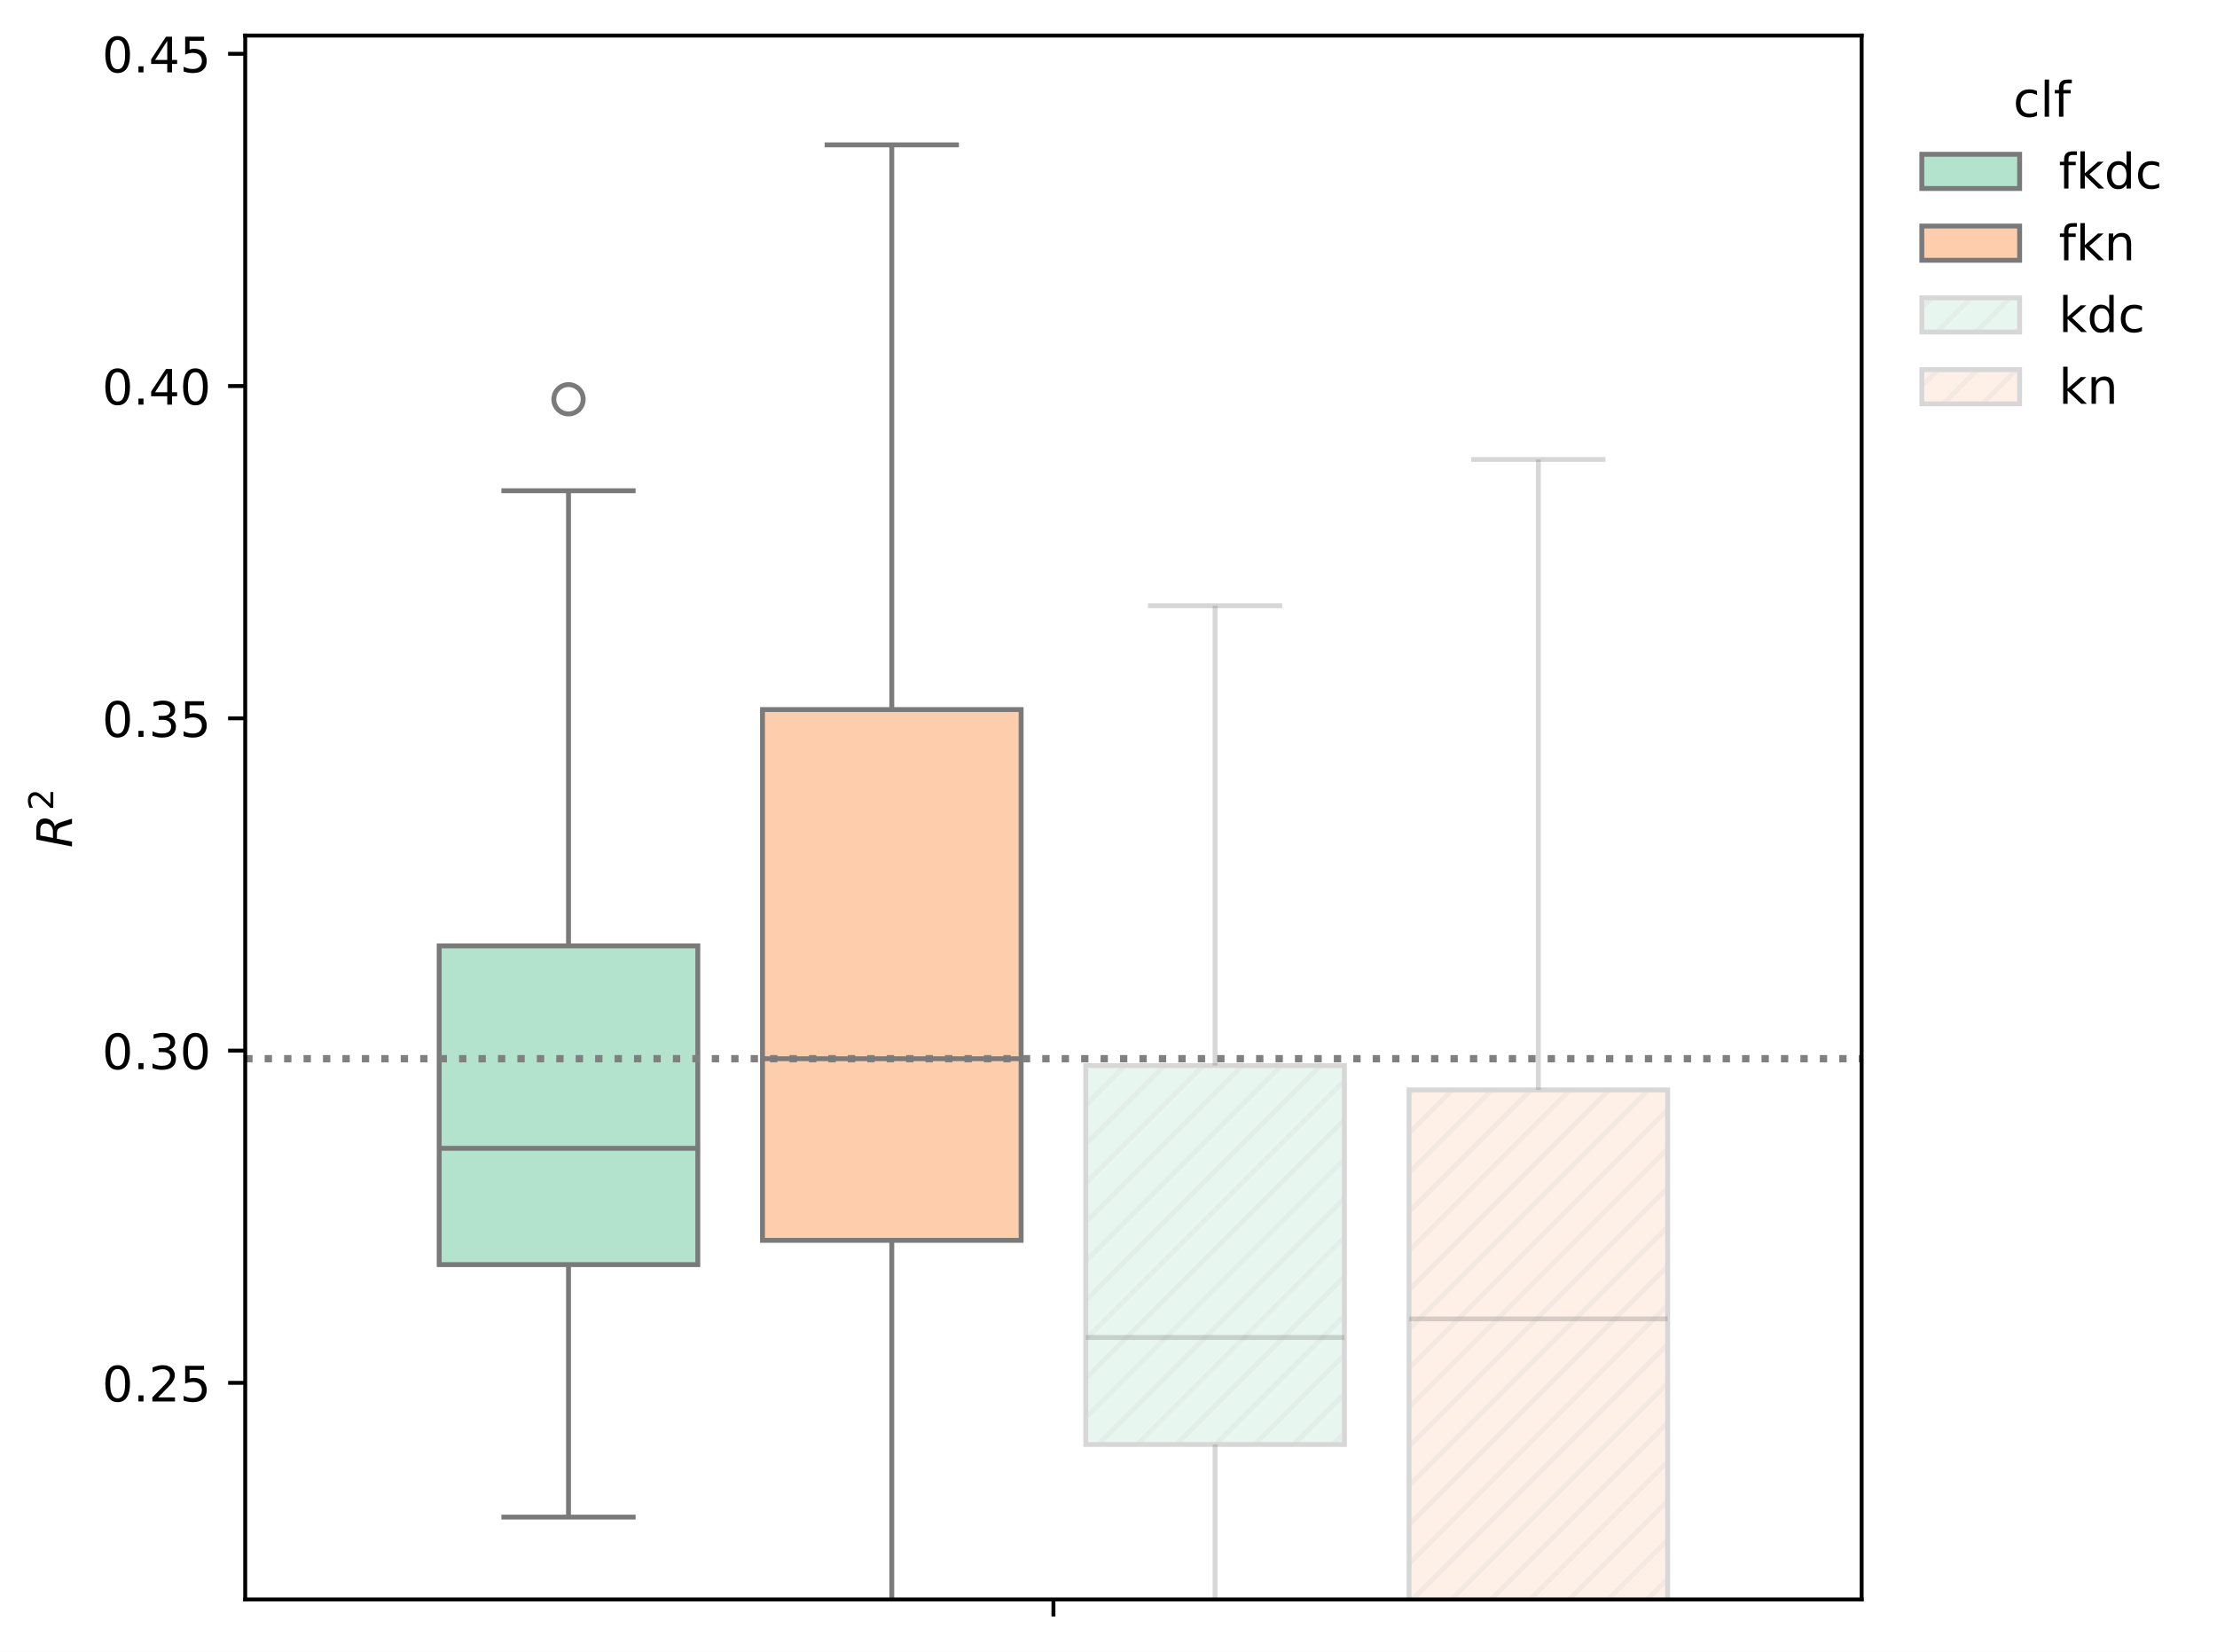
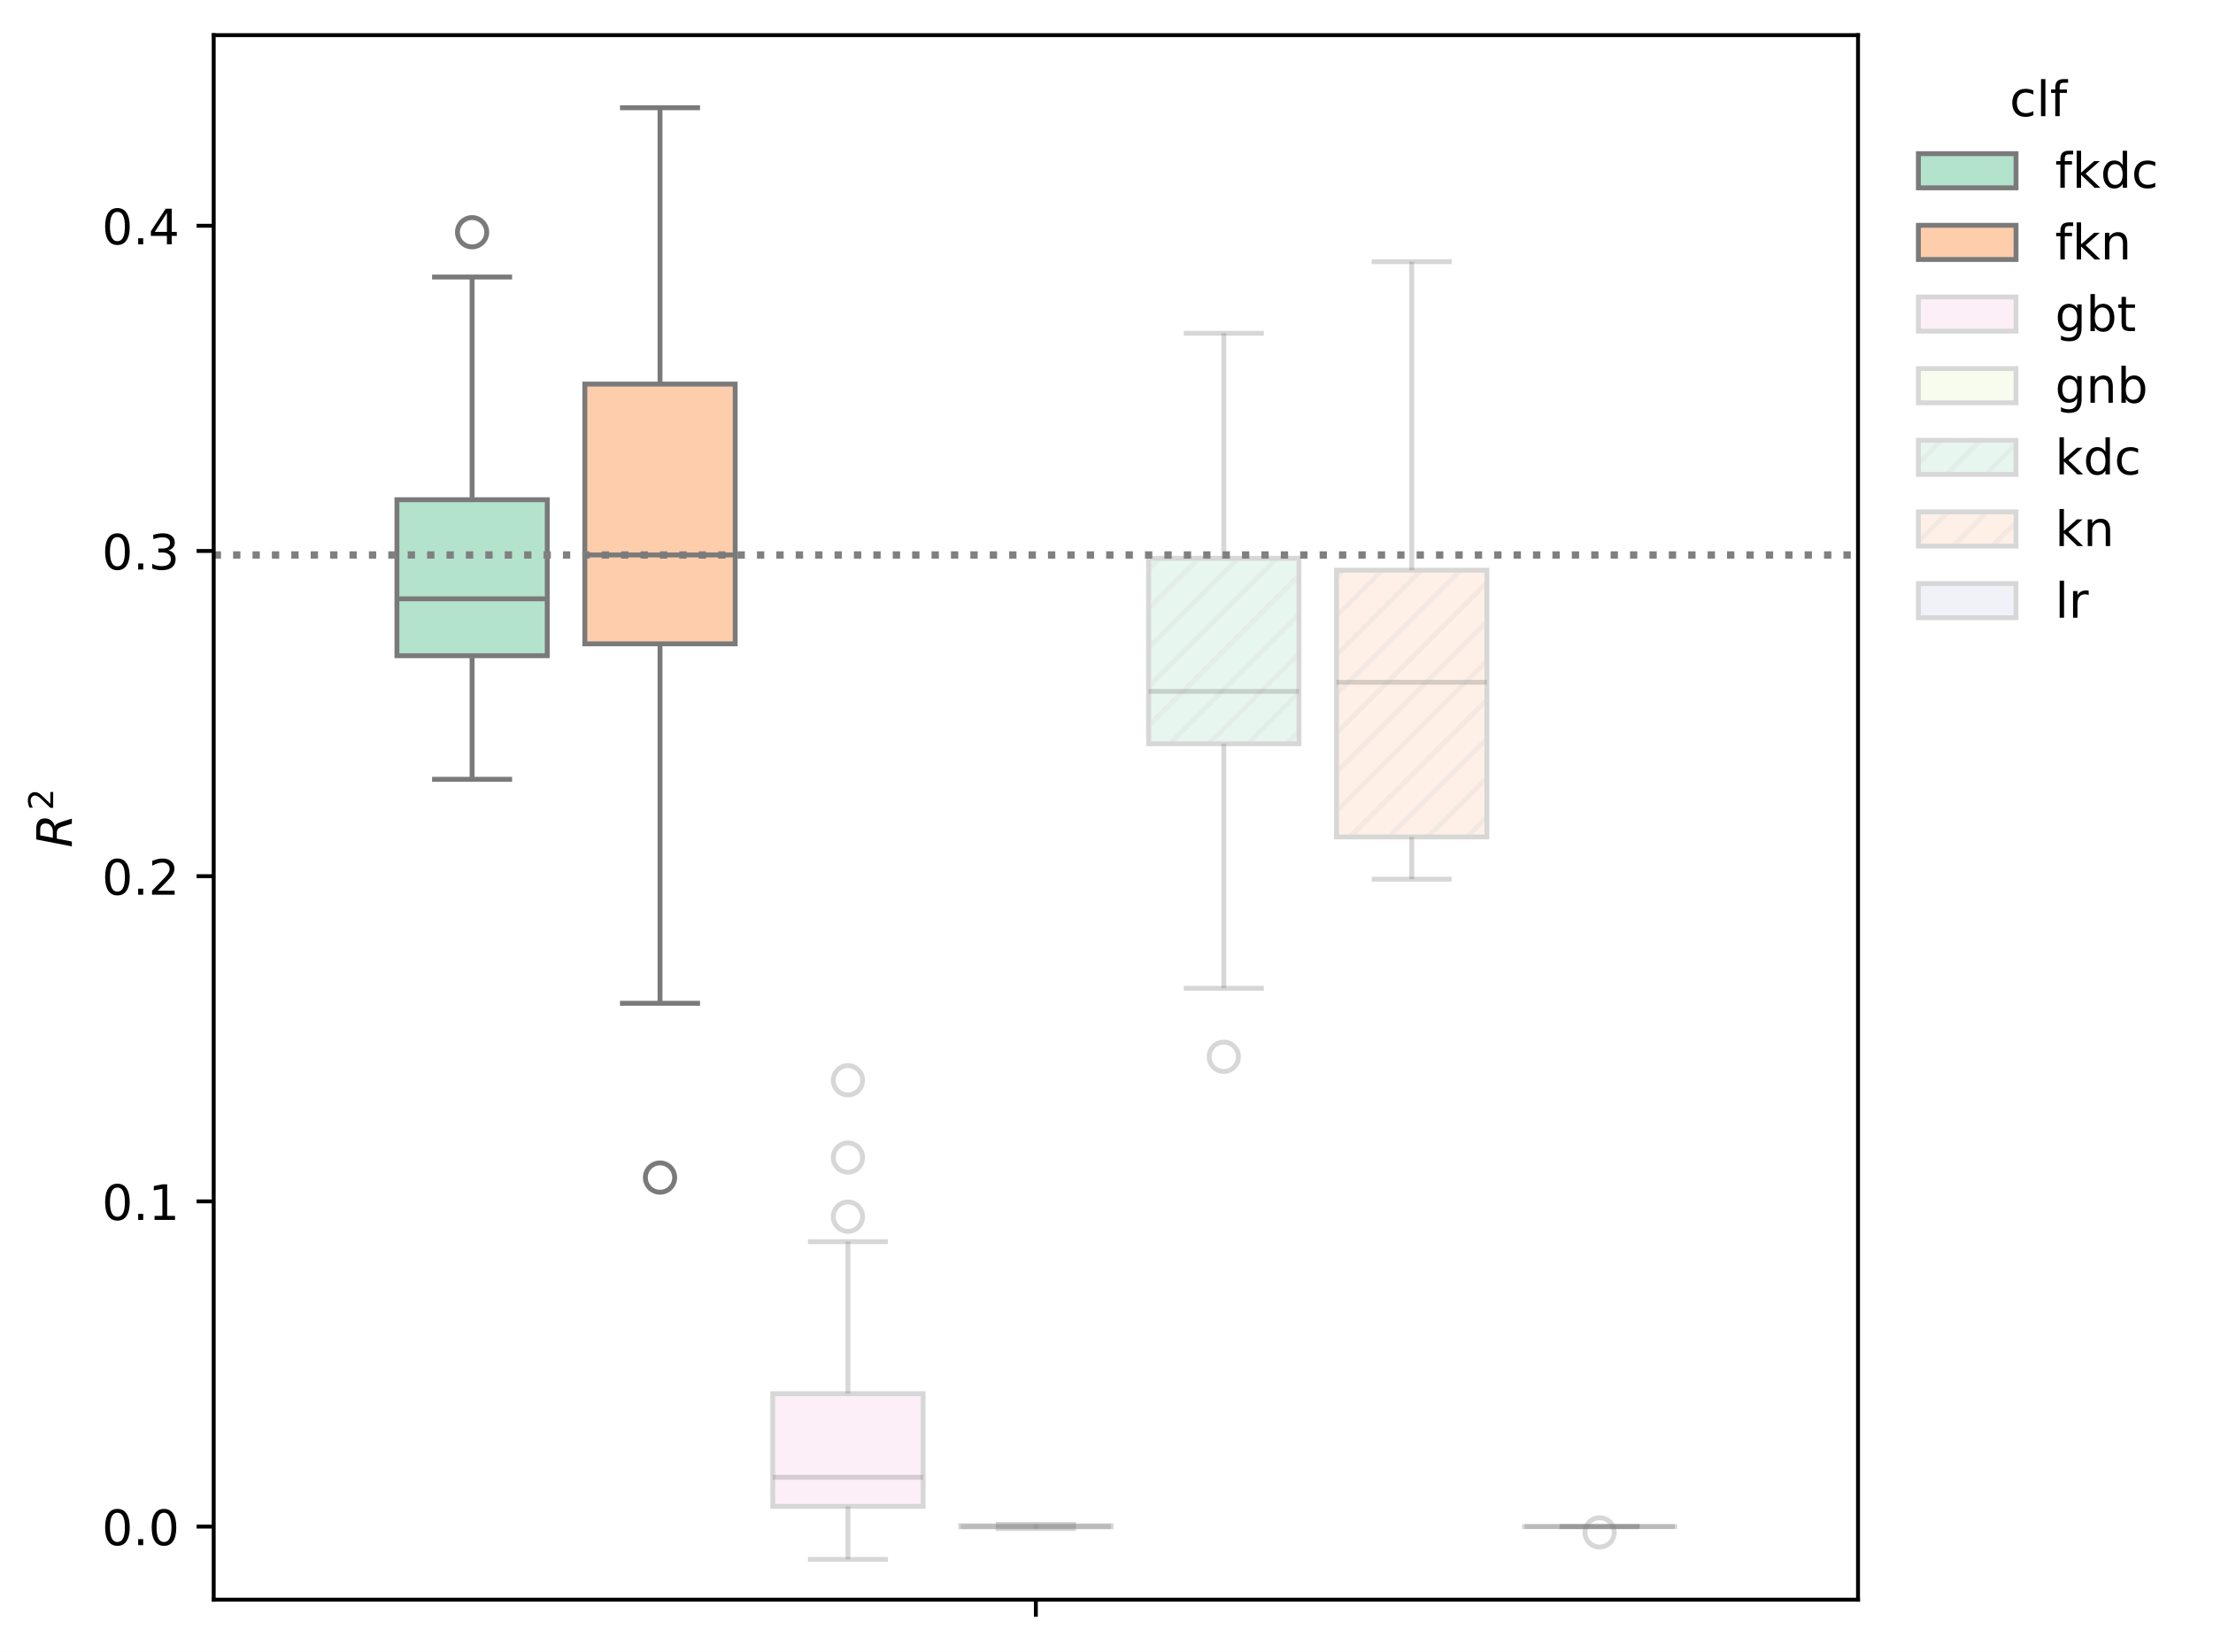
- <svg xmlns="http://www.w3.org/2000/svg" xmlns:xlink="http://www.w3.org/1999/xlink" width="453.334pt" height="337.774pt" viewBox="0 0 453.334 337.774" version="1.1">
+ <svg xmlns="http://www.w3.org/2000/svg" xmlns:xlink="http://www.w3.org/1999/xlink" width="453.398pt" height="338.4pt" viewBox="0 0 453.398 338.4" version="1.1">
  <defs>
    <style type="text/css">*{stroke-linejoin: round; stroke-linecap: butt}</style>
  </defs>
  <g id="figure_1">
    <g id="patch_1">
-       <path d="M 0 337.774  L 453.334 337.774  L 453.334 0  L 0 0  z " style="fill: #ffffff" />
+       <path d="M 0 338.4  L 453.398 338.4  L 453.398 0  L 0 0  z " style="fill: #ffffff" />
    </g>
    <g id="axes_1">
      <g id="patch_2">
-         <path d="M 50.144 327.074  L 380.671 327.074  L 380.671 7.271  L 50.144 7.271  z " style="fill: #ffffff" />
+         <path d="M 43.781 327.7  L 380.671 327.7  L 380.671 7.2  L 43.781 7.2  z " style="fill: #ffffff" />
      </g>
      <g id="patch_3">
-         <path d="M 215.407 622.522  L 215.407 622.522  L 215.407 622.522  L 215.407 622.522  z " clip-path="url(#pa6cc89fe44)" style="fill: #b3e2cd; stroke: #7a7a7a; stroke-linejoin: miter" />
+         <path d="M 212.226 312.727  L 212.226 312.727  L 212.226 312.727  L 212.226 312.727  z " clip-path="url(#pb12004e272)" style="fill: #b3e2cd; stroke: #7a7a7a; stroke-linejoin: miter" />
      </g>
      <g id="patch_4">
-         <path d="M 215.407 622.522  L 215.407 622.522  L 215.407 622.522  L 215.407 622.522  z " clip-path="url(#pa6cc89fe44)" style="fill: #fdcdac; stroke: #7a7a7a; stroke-linejoin: miter" />
+         <path d="M 212.226 312.727  L 212.226 312.727  L 212.226 312.727  L 212.226 312.727  z " clip-path="url(#pb12004e272)" style="fill: #fdcdac; stroke: #7a7a7a; stroke-linejoin: miter" />
      </g>
      <g id="patch_5">
-         <path d="M 215.407 622.522  L 215.407 622.522  L 215.407 622.522  L 215.407 622.522  z " clip-path="url(#pa6cc89fe44)" style="fill: #b3e2cd; stroke: #7a7a7a; stroke-linejoin: miter" />
+         <path d="M 212.226 312.727  L 212.226 312.727  L 212.226 312.727  L 212.226 312.727  z " clip-path="url(#pb12004e272)" style="fill: #f4cae4; stroke: #7a7a7a; stroke-linejoin: miter" />
      </g>
      <g id="patch_6">
-         <path d="M 215.407 622.522  L 215.407 622.522  L 215.407 622.522  L 215.407 622.522  z " clip-path="url(#pa6cc89fe44)" style="fill: #fdcdac; stroke: #7a7a7a; stroke-linejoin: miter" />
+         <path d="M 212.226 312.727  L 212.226 312.727  L 212.226 312.727  L 212.226 312.727  z " clip-path="url(#pb12004e272)" style="fill: #e6f5c9; stroke: #7a7a7a; stroke-linejoin: miter" />
+       </g>
+       <g id="patch_7">
+         <path d="M 212.226 312.727  L 212.226 312.727  L 212.226 312.727  L 212.226 312.727  z " clip-path="url(#pb12004e272)" style="fill: #b3e2cd; stroke: #7a7a7a; stroke-linejoin: miter" />
+       </g>
+       <g id="patch_8">
+         <path d="M 212.226 312.727  L 212.226 312.727  L 212.226 312.727  L 212.226 312.727  z " clip-path="url(#pb12004e272)" style="fill: #fdcdac; stroke: #7a7a7a; stroke-linejoin: miter" />
+       </g>
+       <g id="patch_9">
+         <path d="M 212.226 312.727  L 212.226 312.727  L 212.226 312.727  L 212.226 312.727  z " clip-path="url(#pb12004e272)" style="fill: #cbd5e8; stroke: #7a7a7a; stroke-linejoin: miter" />
      </g>
      <g id="matplotlib.axis_1">
        <g id="xtick_1">
          <g id="line2d_1">
            <defs>
              <path id="m38f3b05bbe" d="M 0 0  L 0 3.5  " style="stroke: #000000; stroke-width: 0.8" />
            </defs>
            <g>
-               <use xlink:href="#m38f3b05bbe" x="215.407" y="327.074" style="stroke: #000000; stroke-width: 0.8" />
+               <use xlink:href="#m38f3b05bbe" x="212.226" y="327.7" style="stroke: #000000; stroke-width: 0.8" />
            </g>
          </g>
        </g>
      </g>
      <g id="matplotlib.axis_2">
        <g id="ytick_1">
          <g id="line2d_2">
            <defs>
              <path id="mbd2f377c6c" d="M 0 0  L -3.5 0  " style="stroke: #000000; stroke-width: 0.8" />
            </defs>
            <g>
-               <use xlink:href="#mbd2f377c6c" x="50.144" y="282.787" style="stroke: #000000; stroke-width: 0.8" />
+               <use xlink:href="#mbd2f377c6c" x="43.781" y="312.727" style="stroke: #000000; stroke-width: 0.8" />
            </g>
          </g>
          <g id="text_1">
-             <g transform="translate(20.87813 286.5866) scale(0.1 -0.1)">
+             <g transform="translate(20.87813 316.5265) scale(0.1 -0.1)">
              <defs>
                <path id="DejaVuSans-30" d="M 2034 4250  Q 1547 4250 1301 3770  Q 1056 3291 1056 2328  Q 1056 1369 1301 889  Q 1547 409 2034 409  Q 2525 409 2770 889  Q 3016 1369 3016 2328  Q 3016 3291 2770 3770  Q 2525 4250 2034 4250  z M 2034 4750  Q 2819 4750 3233 4129  Q 3647 3509 3647 2328  Q 3647 1150 3233 529  Q 2819 -91 2034 -91  Q 1250 -91 836 529  Q 422 1150 422 2328  Q 422 3509 836 4129  Q 1250 4750 2034 4750  z " transform="scale(0.015625)" />
                <path id="DejaVuSans-2e" d="M 684 794  L 1344 794  L 1344 0  L 684 0  L 684 794  z " transform="scale(0.015625)" />
+               </defs>
+               <use xlink:href="#DejaVuSans-30" />
+               <use xlink:href="#DejaVuSans-2e" transform="translate(63.62305 0)" />
+               <use xlink:href="#DejaVuSans-30" transform="translate(95.41016 0)" />
+             </g>
+           </g>
+         </g>
+         <g id="ytick_2">
+           <g id="line2d_3">
+             <g>
+               <use xlink:href="#mbd2f377c6c" x="43.781" y="246.108" style="stroke: #000000; stroke-width: 0.8" />
+             </g>
+           </g>
+           <g id="text_2">
+             <g transform="translate(20.87813 249.9068) scale(0.1 -0.1)">
+               <defs>
+                 <path id="DejaVuSans-31" d="M 794 531  L 1825 531  L 1825 4091  L 703 3866  L 703 4441  L 1819 4666  L 2450 4666  L 2450 531  L 3481 531  L 3481 0  L 794 0  L 794 531  z " transform="scale(0.015625)" />
+               </defs>
+               <use xlink:href="#DejaVuSans-30" />
+               <use xlink:href="#DejaVuSans-2e" transform="translate(63.62305 0)" />
+               <use xlink:href="#DejaVuSans-31" transform="translate(95.41016 0)" />
+             </g>
+           </g>
+         </g>
+         <g id="ytick_3">
+           <g id="line2d_4">
+             <g>
+               <use xlink:href="#mbd2f377c6c" x="43.781" y="179.488" style="stroke: #000000; stroke-width: 0.8" />
+             </g>
+           </g>
+           <g id="text_3">
+             <g transform="translate(20.87813 183.2872) scale(0.1 -0.1)">
+               <defs>
                <path id="DejaVuSans-32" d="M 1228 531  L 3431 531  L 3431 0  L 469 0  L 469 531  Q 828 903 1448 1529  Q 2069 2156 2228 2338  Q 2531 2678 2651 2914  Q 2772 3150 2772 3378  Q 2772 3750 2511 3984  Q 2250 4219 1831 4219  Q 1534 4219 1204 4116  Q 875 4013 500 3803  L 500 4441  Q 881 4594 1212 4672  Q 1544 4750 1819 4750  Q 2544 4750 2975 4387  Q 3406 4025 3406 3419  Q 3406 3131 3298 2873  Q 3191 2616 2906 2266  Q 2828 2175 2409 1742  Q 1991 1309 1228 531  z " transform="scale(0.015625)" />
-                 <path id="DejaVuSans-35" d="M 691 4666  L 3169 4666  L 3169 4134  L 1269 4134  L 1269 2991  Q 1406 3038 1543 3061  Q 1681 3084 1819 3084  Q 2600 3084 3056 2656  Q 3513 2228 3513 1497  Q 3513 744 3044 326  Q 2575 -91 1722 -91  Q 1428 -91 1123 -41  Q 819 9 494 109  L 494 744  Q 775 591 1075 516  Q 1375 441 1709 441  Q 2250 441 2565 725  Q 2881 1009 2881 1497  Q 2881 1984 2565 2268  Q 2250 2553 1709 2553  Q 1456 2553 1204 2497  Q 953 2441 691 2322  L 691 4666  z " transform="scale(0.015625)" />
              </defs>
              <use xlink:href="#DejaVuSans-30" />
              <use xlink:href="#DejaVuSans-2e" transform="translate(63.62305 0)" />
              <use xlink:href="#DejaVuSans-32" transform="translate(95.41016 0)" />
-               <use xlink:href="#DejaVuSans-35" transform="translate(159.0332 0)" />
-             </g>
-           </g>
-         </g>
-         <g id="ytick_2">
-           <g id="line2d_3">
-             <g>
-               <use xlink:href="#mbd2f377c6c" x="50.144" y="214.84" style="stroke: #000000; stroke-width: 0.8" />
-             </g>
-           </g>
-           <g id="text_2">
-             <g transform="translate(20.87813 218.6395) scale(0.1 -0.1)">
+             </g>
+           </g>
+         </g>
+         <g id="ytick_4">
+           <g id="line2d_5">
+             <g>
+               <use xlink:href="#mbd2f377c6c" x="43.781" y="112.868" style="stroke: #000000; stroke-width: 0.8" />
+             </g>
+           </g>
+           <g id="text_4">
+             <g transform="translate(20.87813 116.6675) scale(0.1 -0.1)">
              <defs>
                <path id="DejaVuSans-33" d="M 2597 2516  Q 3050 2419 3304 2112  Q 3559 1806 3559 1356  Q 3559 666 3084 287  Q 2609 -91 1734 -91  Q 1441 -91 1130 -33  Q 819 25 488 141  L 488 750  Q 750 597 1062 519  Q 1375 441 1716 441  Q 2309 441 2620 675  Q 2931 909 2931 1356  Q 2931 1769 2642 2001  Q 2353 2234 1838 2234  L 1294 2234  L 1294 2753  L 1863 2753  Q 2328 2753 2575 2939  Q 2822 3125 2822 3475  Q 2822 3834 2567 4026  Q 2313 4219 1838 4219  Q 1578 4219 1281 4162  Q 984 4106 628 3988  L 628 4550  Q 988 4650 1302 4700  Q 1616 4750 1894 4750  Q 2613 4750 3031 4423  Q 3450 4097 3450 3541  Q 3450 3153 3228 2886  Q 3006 2619 2597 2516  z " transform="scale(0.015625)" />
              </defs>
              <use xlink:href="#DejaVuSans-30" />
              <use xlink:href="#DejaVuSans-2e" transform="translate(63.62305 0)" />
              <use xlink:href="#DejaVuSans-33" transform="translate(95.41016 0)" />
-               <use xlink:href="#DejaVuSans-30" transform="translate(159.0332 0)" />
-             </g>
-           </g>
-         </g>
-         <g id="ytick_3">
-           <g id="line2d_4">
-             <g>
-               <use xlink:href="#mbd2f377c6c" x="50.144" y="146.893" style="stroke: #000000; stroke-width: 0.8" />
-             </g>
-           </g>
-           <g id="text_3">
-             <g transform="translate(20.87813 150.6925) scale(0.1 -0.1)">
-               <use xlink:href="#DejaVuSans-30" />
-               <use xlink:href="#DejaVuSans-2e" transform="translate(63.62305 0)" />
-               <use xlink:href="#DejaVuSans-33" transform="translate(95.41016 0)" />
-               <use xlink:href="#DejaVuSans-35" transform="translate(159.0332 0)" />
-             </g>
-           </g>
-         </g>
-         <g id="ytick_4">
-           <g id="line2d_5">
-             <g>
-               <use xlink:href="#mbd2f377c6c" x="50.144" y="78.946" style="stroke: #000000; stroke-width: 0.8" />
-             </g>
-           </g>
-           <g id="text_4">
-             <g transform="translate(20.87813 82.74547) scale(0.1 -0.1)">
+             </g>
+           </g>
+         </g>
+         <g id="ytick_5">
+           <g id="line2d_6">
+             <g>
+               <use xlink:href="#mbd2f377c6c" x="43.781" y="46.249" style="stroke: #000000; stroke-width: 0.8" />
+             </g>
+           </g>
+           <g id="text_5">
+             <g transform="translate(20.87813 50.04785) scale(0.1 -0.1)">
              <defs>
                <path id="DejaVuSans-34" d="M 2419 4116  L 825 1625  L 2419 1625  L 2419 4116  z M 2253 4666  L 3047 4666  L 3047 1625  L 3713 1625  L 3713 1100  L 3047 1100  L 3047 0  L 2419 0  L 2419 1100  L 313 1100  L 313 1709  L 2253 4666  z " transform="scale(0.015625)" />
              </defs>
              <use xlink:href="#DejaVuSans-30" />
              <use xlink:href="#DejaVuSans-2e" transform="translate(63.62305 0)" />
              <use xlink:href="#DejaVuSans-34" transform="translate(95.41016 0)" />
-               <use xlink:href="#DejaVuSans-30" transform="translate(159.0332 0)" />
-             </g>
-           </g>
-         </g>
-         <g id="ytick_5">
-           <g id="line2d_6">
-             <g>
-               <use xlink:href="#mbd2f377c6c" x="50.144" y="10.999" style="stroke: #000000; stroke-width: 0.8" />
-             </g>
-           </g>
-           <g id="text_5">
-             <g transform="translate(20.87813 14.79844) scale(0.1 -0.1)">
-               <use xlink:href="#DejaVuSans-30" />
-               <use xlink:href="#DejaVuSans-2e" transform="translate(63.62305 0)" />
-               <use xlink:href="#DejaVuSans-34" transform="translate(95.41016 0)" />
-               <use xlink:href="#DejaVuSans-35" transform="translate(159.0332 0)" />
            </g>
          </g>
        </g>
        <g id="text_6">
-           <g transform="translate(14.79844 173.3723) rotate(-90) scale(0.1 -0.1)">
+           <g transform="translate(14.79844 173.65) rotate(-90) scale(0.1 -0.1)">
            <defs>
              <path id="DejaVuSans-Oblique-52" d="M 1613 4147  L 1294 2491  L 2106 2491  Q 2584 2491 2879 2755  Q 3175 3019 3175 3444  Q 3175 3784 2976 3965  Q 2778 4147 2406 4147  L 1613 4147  z M 2772 2241  Q 2972 2194 3105 2009  Q 3238 1825 3413 1275  L 3809 0  L 3144 0  L 2778 1197  Q 2638 1659 2453 1815  Q 2269 1972 1888 1972  L 1191 1972  L 806 0  L 172 0  L 1081 4666  L 2503 4666  Q 3150 4666 3495 4373  Q 3841 4081 3841 3531  Q 3841 3044 3547 2687  Q 3253 2331 2772 2241  z " transform="scale(0.015625)" />
            </defs>
            <use xlink:href="#DejaVuSans-Oblique-52" transform="translate(0 0.765625)" />
            <use xlink:href="#DejaVuSans-32" transform="translate(76.49919 39.04688) scale(0.7)" />
          </g>
        </g>
      </g>
-       <g id="patch_7">
-         <path d="M 89.807 258.606  L 142.691 258.606  L 142.691 193.426  L 89.807 193.426  L 89.807 258.606  z " clip-path="url(#pa6cc89fe44)" style="fill: #b3e2cd; stroke: #7a7a7a; stroke-linejoin: miter" />
+       <g id="patch_10">
+         <path d="M 81.32 134.324  L 112.122 134.324  L 112.122 102.37  L 81.32 102.37  L 81.32 134.324  z " clip-path="url(#pb12004e272)" style="fill: #b3e2cd; stroke: #7a7a7a; stroke-linejoin: miter" />
      </g>
      <g id="line2d_7">
-         <path d="M 116.249 258.606  L 116.249 310.237  " clip-path="url(#pa6cc89fe44)" style="fill: none; stroke: #7a7a7a" />
+         <path d="M 96.721 134.324  L 96.721 159.635  " clip-path="url(#pb12004e272)" style="fill: none; stroke: #7a7a7a" />
      </g>
      <g id="line2d_8">
-         <path d="M 116.249 193.426  L 116.249 100.36  " clip-path="url(#pa6cc89fe44)" style="fill: none; stroke: #7a7a7a" />
+         <path d="M 96.721 102.37  L 96.721 56.746  " clip-path="url(#pb12004e272)" style="fill: none; stroke: #7a7a7a" />
      </g>
      <g id="line2d_9">
-         <path d="M 103.028 310.237  L 129.47 310.237  " clip-path="url(#pa6cc89fe44)" style="fill: none; stroke: #7a7a7a; stroke-linecap: square" />
+         <path d="M 89.021 159.635  L 104.421 159.635  " clip-path="url(#pb12004e272)" style="fill: none; stroke: #7a7a7a; stroke-linecap: square" />
      </g>
      <g id="line2d_10">
-         <path d="M 103.028 100.36  L 129.47 100.36  " clip-path="url(#pa6cc89fe44)" style="fill: none; stroke: #7a7a7a; stroke-linecap: square" />
+         <path d="M 89.021 56.746  L 104.421 56.746  " clip-path="url(#pb12004e272)" style="fill: none; stroke: #7a7a7a; stroke-linecap: square" />
      </g>
      <g id="line2d_11">
        <defs>
          <path id="mf2d42e0765" d="M 0 3  C 0.796 3 1.559 2.684 2.121 2.121  C 2.684 1.559 3 0.796 3 0  C 3 -0.796 2.684 -1.559 2.121 -2.121  C 1.559 -2.684 0.796 -3 0 -3  C -0.796 -3 -1.559 -2.684 -2.121 -2.121  C -2.684 -1.559 -3 -0.796 -3 0  C -3 0.796 -2.684 1.559 -2.121 2.121  C -1.559 2.684 -0.796 3 0 3  z " style="stroke: #7a7a7a" />
        </defs>
-         <g clip-path="url(#pa6cc89fe44)">
-           <use xlink:href="#mf2d42e0765" x="116.249" y="81.648" style="fill-opacity: 0; stroke: #7a7a7a" />
-         </g>
-       </g>
-       <g id="patch_8">
-         <path d="M 155.912 253.644  L 208.797 253.644  L 208.797 145.103  L 155.912 145.103  L 155.912 253.644  z " clip-path="url(#pa6cc89fe44)" style="fill: #fdcdac; stroke: #7a7a7a; stroke-linejoin: miter" />
+         <g clip-path="url(#pb12004e272)">
+           <use xlink:href="#mf2d42e0765" x="96.721" y="47.573" style="fill-opacity: 0; stroke: #7a7a7a" />
+         </g>
+       </g>
+       <g id="patch_11">
+         <path d="M 119.822 131.891  L 150.623 131.891  L 150.623 78.681  L 119.822 78.681  L 119.822 131.891  z " clip-path="url(#pb12004e272)" style="fill: #fdcdac; stroke: #7a7a7a; stroke-linejoin: miter" />
      </g>
      <g id="line2d_12">
-         <path d="M 182.355 253.644  L 182.355 338.774  " clip-path="url(#pa6cc89fe44)" style="fill: none; stroke: #7a7a7a" />
+         <path d="M 135.223 131.891  L 135.223 205.524  " clip-path="url(#pb12004e272)" style="fill: none; stroke: #7a7a7a" />
      </g>
      <g id="line2d_13">
-         <path d="M 182.355 145.103  L 182.355 29.623  " clip-path="url(#pa6cc89fe44)" style="fill: none; stroke: #7a7a7a" />
+         <path d="M 135.223 78.681  L 135.223 22.069  " clip-path="url(#pb12004e272)" style="fill: none; stroke: #7a7a7a" />
      </g>
      <g id="line2d_14">
-         <path clip-path="url(#pa6cc89fe44)" style="fill: none; stroke: #7a7a7a; stroke-linecap: square" />
+         <path d="M 127.522 205.524  L 142.923 205.524  " clip-path="url(#pb12004e272)" style="fill: none; stroke: #7a7a7a; stroke-linecap: square" />
      </g>
      <g id="line2d_15">
-         <path d="M 169.134 29.623  L 195.576 29.623  " clip-path="url(#pa6cc89fe44)" style="fill: none; stroke: #7a7a7a; stroke-linecap: square" />
+         <path d="M 127.522 22.069  L 142.923 22.069  " clip-path="url(#pb12004e272)" style="fill: none; stroke: #7a7a7a; stroke-linecap: square" />
      </g>
      <g id="line2d_16">
-         <g clip-path="url(#pa6cc89fe44)">
-           <use xlink:href="#mf2d42e0765" x="182.355" y="476.676" style="fill-opacity: 0; stroke: #7a7a7a" />
-         </g>
-       </g>
-       <g id="patch_9">
-         <path d="M 222.018 295.387  L 274.902 295.387  L 274.902 217.906  L 222.018 217.906  L 222.018 295.387  z " clip-path="url(#pa6cc89fe44)" style="fill: url(#hb7a899ab91); opacity: 0.3; stroke: #7a7a7a; stroke-linejoin: miter" />
+         <g clip-path="url(#pb12004e272)">
+           <use xlink:href="#mf2d42e0765" x="135.223" y="241.228" style="fill-opacity: 0; stroke: #7a7a7a" />
+         </g>
+       </g>
+       <g id="patch_12">
+         <path d="M 158.324 308.58  L 189.125 308.58  L 189.125 285.498  L 158.324 285.498  L 158.324 308.58  z " clip-path="url(#pb12004e272)" style="fill: #f4cae4; opacity: 0.3; stroke: #7a7a7a; stroke-linejoin: miter" />
      </g>
      <g id="line2d_17">
-         <path d="M 248.46 295.387  L 248.46 338.774  " clip-path="url(#pa6cc89fe44)" style="fill: none; stroke: #7a7a7a; stroke-opacity: 0.3" />
+         <path d="M 173.724 308.58  L 173.724 319.446  " clip-path="url(#pb12004e272)" style="fill: none; stroke: #7a7a7a; stroke-opacity: 0.3" />
      </g>
      <g id="line2d_18">
-         <path d="M 248.46 217.906  L 248.46 123.865  " clip-path="url(#pa6cc89fe44)" style="fill: none; stroke: #7a7a7a; stroke-opacity: 0.3" />
+         <path d="M 173.724 285.498  L 173.724 254.36  " clip-path="url(#pb12004e272)" style="fill: none; stroke: #7a7a7a; stroke-opacity: 0.3" />
      </g>
      <g id="line2d_19">
-         <path clip-path="url(#pa6cc89fe44)" style="fill: none; stroke: #7a7a7a; stroke-opacity: 0.3; stroke-linecap: square" />
+         <path d="M 166.024 319.446  L 181.425 319.446  " clip-path="url(#pb12004e272)" style="fill: none; stroke: #7a7a7a; stroke-opacity: 0.3; stroke-linecap: square" />
      </g>
      <g id="line2d_20">
-         <path d="M 235.239 123.865  L 261.681 123.865  " clip-path="url(#pa6cc89fe44)" style="fill: none; stroke: #7a7a7a; stroke-opacity: 0.3; stroke-linecap: square" />
+         <path d="M 166.024 254.36  L 181.425 254.36  " clip-path="url(#pb12004e272)" style="fill: none; stroke: #7a7a7a; stroke-opacity: 0.3; stroke-linecap: square" />
      </g>
      <g id="line2d_21">
        <defs>
          <path id="mc371cef19e" d="M 0 3  C 0.796 3 1.559 2.684 2.121 2.121  C 2.684 1.559 3 0.796 3 0  C 3 -0.796 2.684 -1.559 2.121 -2.121  C 1.559 -2.684 0.796 -3 0 -3  C -0.796 -3 -1.559 -2.684 -2.121 -2.121  C -2.684 -1.559 -3 -0.796 -3 0  C -3 0.796 -2.684 1.559 -2.121 2.121  C -1.559 2.684 -0.796 3 0 3  z " style="stroke: #7a7a7a; stroke-opacity: 0.3" />
        </defs>
-         <g clip-path="url(#pa6cc89fe44)">
-           <use xlink:href="#mc371cef19e" x="248.46" y="426.193" style="fill-opacity: 0; stroke: #7a7a7a; stroke-opacity: 0.3" />
-         </g>
-       </g>
-       <g id="patch_10">
-         <path d="M 288.123 334.326  L 341.008 334.326  L 341.008 222.875  L 288.123 222.875  L 288.123 334.326  z " clip-path="url(#pa6cc89fe44)" style="fill: url(#hdb5034f4db); opacity: 0.3; stroke: #7a7a7a; stroke-linejoin: miter" />
+         <g clip-path="url(#pb12004e272)">
+           <use xlink:href="#mc371cef19e" x="173.724" y="237.129" style="fill-opacity: 0; stroke: #7a7a7a; stroke-opacity: 0.3" />
+           <use xlink:href="#mc371cef19e" x="173.724" y="249.24" style="fill-opacity: 0; stroke: #7a7a7a; stroke-opacity: 0.3" />
+           <use xlink:href="#mc371cef19e" x="173.724" y="221.295" style="fill-opacity: 0; stroke: #7a7a7a; stroke-opacity: 0.3" />
+         </g>
+       </g>
+       <g id="patch_13">
+         <path d="M 196.825 312.786  L 227.627 312.786  L 227.627 312.555  L 196.825 312.555  L 196.825 312.786  z " clip-path="url(#pb12004e272)" style="fill: #e6f5c9; opacity: 0.3; stroke: #7a7a7a; stroke-linejoin: miter" />
      </g>
      <g id="line2d_22">
-         <path d="M 314.566 334.326  L 314.566 338.774  " clip-path="url(#pa6cc89fe44)" style="fill: none; stroke: #7a7a7a; stroke-opacity: 0.3" />
+         <path d="M 212.226 312.786  L 212.226 313.132  " clip-path="url(#pb12004e272)" style="fill: none; stroke: #7a7a7a; stroke-opacity: 0.3" />
      </g>
      <g id="line2d_23">
-         <path d="M 314.566 222.875  L 314.566 93.954  " clip-path="url(#pa6cc89fe44)" style="fill: none; stroke: #7a7a7a; stroke-opacity: 0.3" />
+         <path d="M 212.226 312.555  L 212.226 312.262  " clip-path="url(#pb12004e272)" style="fill: none; stroke: #7a7a7a; stroke-opacity: 0.3" />
      </g>
      <g id="line2d_24">
-         <path clip-path="url(#pa6cc89fe44)" style="fill: none; stroke: #7a7a7a; stroke-opacity: 0.3; stroke-linecap: square" />
+         <path d="M 204.526 313.132  L 219.926 313.132  " clip-path="url(#pb12004e272)" style="fill: none; stroke: #7a7a7a; stroke-opacity: 0.3; stroke-linecap: square" />
      </g>
      <g id="line2d_25">
-         <path d="M 301.344 93.954  L 327.787 93.954  " clip-path="url(#pa6cc89fe44)" style="fill: none; stroke: #7a7a7a; stroke-opacity: 0.3; stroke-linecap: square" />
+         <path d="M 204.526 312.262  L 219.926 312.262  " clip-path="url(#pb12004e272)" style="fill: none; stroke: #7a7a7a; stroke-opacity: 0.3; stroke-linecap: square" />
      </g>
      <g id="line2d_26" />
+       <g id="patch_14">
+         <path d="M 235.327 152.355  L 266.128 152.355  L 266.128 114.371  L 235.327 114.371  L 235.327 152.355  z " clip-path="url(#pb12004e272)" style="fill: url(#hb7a899ab91); opacity: 0.3; stroke: #7a7a7a; stroke-linejoin: miter" />
+       </g>
      <g id="line2d_27">
-         <path d="M 50.144 216.502  L 380.671 216.502  " clip-path="url(#pa6cc89fe44)" style="fill: none; stroke-dasharray: 1.5,2.475; stroke-dashoffset: 0; stroke: #808080; stroke-width: 1.5" />
+         <path d="M 250.728 152.355  L 250.728 202.45  " clip-path="url(#pb12004e272)" style="fill: none; stroke: #7a7a7a; stroke-opacity: 0.3" />
      </g>
      <g id="line2d_28">
-         <path d="M 89.807 234.82  L 142.691 234.82  " clip-path="url(#pa6cc89fe44)" style="fill: none; stroke: #7a7a7a" />
+         <path d="M 250.728 114.371  L 250.728 68.269  " clip-path="url(#pb12004e272)" style="fill: none; stroke: #7a7a7a; stroke-opacity: 0.3" />
      </g>
      <g id="line2d_29">
-         <path d="M 155.912 216.502  L 208.797 216.502  " clip-path="url(#pa6cc89fe44)" style="fill: none; stroke: #7a7a7a" />
+         <path d="M 243.027 202.45  L 258.428 202.45  " clip-path="url(#pb12004e272)" style="fill: none; stroke: #7a7a7a; stroke-opacity: 0.3; stroke-linecap: square" />
      </g>
      <g id="line2d_30">
-         <path d="M 222.018 273.509  L 274.902 273.509  " clip-path="url(#pa6cc89fe44)" style="fill: none; stroke: #7a7a7a; stroke-opacity: 0.3" />
+         <path d="M 243.027 68.269  L 258.428 68.269  " clip-path="url(#pb12004e272)" style="fill: none; stroke: #7a7a7a; stroke-opacity: 0.3; stroke-linecap: square" />
      </g>
      <g id="line2d_31">
-         <path d="M 288.123 269.711  L 341.008 269.711  " clip-path="url(#pa6cc89fe44)" style="fill: none; stroke: #7a7a7a; stroke-opacity: 0.3" />
-       </g>
-       <g id="patch_11">
-         <path d="M 50.144 327.074  L 50.144 7.271  " style="fill: none; stroke: #000000; stroke-width: 0.8; stroke-linejoin: miter; stroke-linecap: square" />
-       </g>
-       <g id="patch_12">
-         <path d="M 380.671 327.074  L 380.671 7.271  " style="fill: none; stroke: #000000; stroke-width: 0.8; stroke-linejoin: miter; stroke-linecap: square" />
-       </g>
-       <g id="patch_13">
-         <path d="M 50.144 327.074  L 380.671 327.074  " style="fill: none; stroke: #000000; stroke-width: 0.8; stroke-linejoin: miter; stroke-linecap: square" />
-       </g>
-       <g id="patch_14">
-         <path d="M 50.144 7.271  L 380.671 7.271  " style="fill: none; stroke: #000000; stroke-width: 0.8; stroke-linejoin: miter; stroke-linecap: square" />
+         <g clip-path="url(#pb12004e272)">
+           <use xlink:href="#mc371cef19e" x="250.728" y="216.48" style="fill-opacity: 0; stroke: #7a7a7a; stroke-opacity: 0.3" />
+         </g>
+       </g>
+       <g id="patch_15">
+         <path d="M 273.829 171.444  L 304.63 171.444  L 304.63 116.807  L 273.829 116.807  L 273.829 171.444  z " clip-path="url(#pb12004e272)" style="fill: url(#hdb5034f4db); opacity: 0.3; stroke: #7a7a7a; stroke-linejoin: miter" />
+       </g>
+       <g id="line2d_32">
+         <path d="M 289.229 171.444  L 289.229 180.107  " clip-path="url(#pb12004e272)" style="fill: none; stroke: #7a7a7a; stroke-opacity: 0.3" />
+       </g>
+       <g id="line2d_33">
+         <path d="M 289.229 116.807  L 289.229 53.606  " clip-path="url(#pb12004e272)" style="fill: none; stroke: #7a7a7a; stroke-opacity: 0.3" />
+       </g>
+       <g id="line2d_34">
+         <path d="M 281.529 180.107  L 296.93 180.107  " clip-path="url(#pb12004e272)" style="fill: none; stroke: #7a7a7a; stroke-opacity: 0.3; stroke-linecap: square" />
+       </g>
+       <g id="line2d_35">
+         <path d="M 281.529 53.606  L 296.93 53.606  " clip-path="url(#pb12004e272)" style="fill: none; stroke: #7a7a7a; stroke-opacity: 0.3; stroke-linecap: square" />
+       </g>
+       <g id="line2d_36" />
+       <g id="patch_16">
+         <path d="M 312.33 312.734  L 343.132 312.734  L 343.132 312.711  L 312.33 312.711  L 312.33 312.734  z " clip-path="url(#pb12004e272)" style="fill: #cbd5e8; opacity: 0.3; stroke: #7a7a7a; stroke-linejoin: miter" />
+       </g>
+       <g id="line2d_37">
+         <path d="M 327.731 312.734  L 327.731 312.757  " clip-path="url(#pb12004e272)" style="fill: none; stroke: #7a7a7a; stroke-opacity: 0.3" />
+       </g>
+       <g id="line2d_38">
+         <path d="M 327.731 312.711  L 327.731 312.678  " clip-path="url(#pb12004e272)" style="fill: none; stroke: #7a7a7a; stroke-opacity: 0.3" />
+       </g>
+       <g id="line2d_39">
+         <path d="M 320.031 312.757  L 335.432 312.757  " clip-path="url(#pb12004e272)" style="fill: none; stroke: #7a7a7a; stroke-opacity: 0.3; stroke-linecap: square" />
+       </g>
+       <g id="line2d_40">
+         <path d="M 320.031 312.678  L 335.432 312.678  " clip-path="url(#pb12004e272)" style="fill: none; stroke: #7a7a7a; stroke-opacity: 0.3; stroke-linecap: square" />
+       </g>
+       <g id="line2d_41">
+         <g clip-path="url(#pb12004e272)">
+           <use xlink:href="#mc371cef19e" x="327.731" y="313.913" style="fill-opacity: 0; stroke: #7a7a7a; stroke-opacity: 0.3" />
+         </g>
+       </g>
+       <g id="line2d_42">
+         <path d="M 43.781 113.683  L 380.671 113.683  " clip-path="url(#pb12004e272)" style="fill: none; stroke-dasharray: 1.5,2.475; stroke-dashoffset: 0; stroke: #808080; stroke-width: 1.5" />
+       </g>
+       <g id="line2d_43">
+         <path d="M 81.32 122.663  L 112.122 122.663  " clip-path="url(#pb12004e272)" style="fill: none; stroke: #7a7a7a" />
+       </g>
+       <g id="line2d_44">
+         <path d="M 119.822 113.683  L 150.623 113.683  " clip-path="url(#pb12004e272)" style="fill: none; stroke: #7a7a7a" />
+       </g>
+       <g id="line2d_45">
+         <path d="M 158.324 302.618  L 189.125 302.618  " clip-path="url(#pb12004e272)" style="fill: none; stroke: #7a7a7a; stroke-opacity: 0.3" />
+       </g>
+       <g id="line2d_46">
+         <path d="M 196.825 312.692  L 227.627 312.692  " clip-path="url(#pb12004e272)" style="fill: none; stroke: #7a7a7a; stroke-opacity: 0.3" />
+       </g>
+       <g id="line2d_47">
+         <path d="M 235.327 141.63  L 266.128 141.63  " clip-path="url(#pb12004e272)" style="fill: none; stroke: #7a7a7a; stroke-opacity: 0.3" />
+       </g>
+       <g id="line2d_48">
+         <path d="M 273.829 139.768  L 304.63 139.768  " clip-path="url(#pb12004e272)" style="fill: none; stroke: #7a7a7a; stroke-opacity: 0.3" />
+       </g>
+       <g id="line2d_49">
+         <path d="M 312.33 312.723  L 343.132 312.723  " clip-path="url(#pb12004e272)" style="fill: none; stroke: #7a7a7a; stroke-opacity: 0.3" />
+       </g>
+       <g id="patch_17">
+         <path d="M 43.781 327.7  L 43.781 7.2  " style="fill: none; stroke: #000000; stroke-width: 0.8; stroke-linejoin: miter; stroke-linecap: square" />
+       </g>
+       <g id="patch_18">
+         <path d="M 380.671 327.7  L 380.671 7.2  " style="fill: none; stroke: #000000; stroke-width: 0.8; stroke-linejoin: miter; stroke-linecap: square" />
+       </g>
+       <g id="patch_19">
+         <path d="M 43.781 327.7  L 380.671 327.7  " style="fill: none; stroke: #000000; stroke-width: 0.8; stroke-linejoin: miter; stroke-linecap: square" />
+       </g>
+       <g id="patch_20">
+         <path d="M 43.781 7.2  L 380.671 7.2  " style="fill: none; stroke: #000000; stroke-width: 0.8; stroke-linejoin: miter; stroke-linecap: square" />
      </g>
      <g id="legend_1">
        <g id="text_7">
-           <g transform="translate(411.6567 23.86897) scale(0.1 -0.1)">
+           <g transform="translate(411.7204 23.79844) scale(0.1 -0.1)">
            <defs>
              <path id="DejaVuSans-63" d="M 3122 3366  L 3122 2828  Q 2878 2963 2633 3030  Q 2388 3097 2138 3097  Q 1578 3097 1268 2742  Q 959 2388 959 1747  Q 959 1106 1268 751  Q 1578 397 2138 397  Q 2388 397 2633 464  Q 2878 531 3122 666  L 3122 134  Q 2881 22 2623 -34  Q 2366 -91 2075 -91  Q 1284 -91 818 406  Q 353 903 353 1747  Q 353 2603 823 3093  Q 1294 3584 2113 3584  Q 2378 3584 2631 3529  Q 2884 3475 3122 3366  z " transform="scale(0.015625)" />
              <path id="DejaVuSans-6c" d="M 603 4863  L 1178 4863  L 1178 0  L 603 0  L 603 4863  z " transform="scale(0.015625)" />
              <path id="DejaVuSans-66" d="M 2375 4863  L 2375 4384  L 1825 4384  Q 1516 4384 1395 4259  Q 1275 4134 1275 3809  L 1275 3500  L 2222 3500  L 2222 3053  L 1275 3053  L 1275 0  L 697 0  L 697 3053  L 147 3053  L 147 3500  L 697 3500  L 697 3744  Q 697 4328 969 4595  Q 1241 4863 1831 4863  L 2375 4863  z " transform="scale(0.015625)" />
            </defs>
            <use xlink:href="#DejaVuSans-63" />
            <use xlink:href="#DejaVuSans-6c" transform="translate(54.98047 0)" />
            <use xlink:href="#DejaVuSans-66" transform="translate(82.76367 0)" />
          </g>
        </g>
-         <g id="patch_15">
-           <path d="M 392.976 38.547  L 412.976 38.547  L 412.976 31.547  L 392.976 31.547  z " style="fill: #b3e2cd; stroke: #7a7a7a; stroke-linejoin: miter" />
+         <g id="patch_21">
+           <path d="M 393.04 38.477  L 413.04 38.477  L 413.04 31.477  L 393.04 31.477  z " style="fill: #b3e2cd; stroke: #7a7a7a; stroke-linejoin: miter" />
        </g>
        <g id="text_8">
-           <g transform="translate(420.9763 38.54709) scale(0.1 -0.1)">
+           <g transform="translate(421.0399 38.47656) scale(0.1 -0.1)">
            <defs>
              <path id="DejaVuSans-6b" d="M 581 4863  L 1159 4863  L 1159 1991  L 2875 3500  L 3609 3500  L 1753 1863  L 3688 0  L 2938 0  L 1159 1709  L 1159 0  L 581 0  L 581 4863  z " transform="scale(0.015625)" />
              <path id="DejaVuSans-64" d="M 2906 2969  L 2906 4863  L 3481 4863  L 3481 0  L 2906 0  L 2906 525  Q 2725 213 2448 61  Q 2172 -91 1784 -91  Q 1150 -91 751 415  Q 353 922 353 1747  Q 353 2572 751 3078  Q 1150 3584 1784 3584  Q 2172 3584 2448 3432  Q 2725 3281 2906 2969  z M 947 1747  Q 947 1113 1208 752  Q 1469 391 1925 391  Q 2381 391 2643 752  Q 2906 1113 2906 1747  Q 2906 2381 2643 2742  Q 2381 3103 1925 3103  Q 1469 3103 1208 2742  Q 947 2381 947 1747  z " transform="scale(0.015625)" />
            </defs>
            <use xlink:href="#DejaVuSans-66" />
            <use xlink:href="#DejaVuSans-6b" transform="translate(35.20508 0)" />
            <use xlink:href="#DejaVuSans-64" transform="translate(93.11523 0)" />
            <use xlink:href="#DejaVuSans-63" transform="translate(156.5918 0)" />
          </g>
        </g>
-         <g id="patch_16">
-           <path d="M 392.976 53.225  L 412.976 53.225  L 412.976 46.225  L 392.976 46.225  z " style="fill: #fdcdac; stroke: #7a7a7a; stroke-linejoin: miter" />
+         <g id="patch_22">
+           <path d="M 393.04 53.155  L 413.04 53.155  L 413.04 46.155  L 393.04 46.155  z " style="fill: #fdcdac; stroke: #7a7a7a; stroke-linejoin: miter" />
        </g>
        <g id="text_9">
-           <g transform="translate(420.9763 53.22522) scale(0.1 -0.1)">
+           <g transform="translate(421.0399 53.15469) scale(0.1 -0.1)">
            <defs>
              <path id="DejaVuSans-6e" d="M 3513 2113  L 3513 0  L 2938 0  L 2938 2094  Q 2938 2591 2744 2837  Q 2550 3084 2163 3084  Q 1697 3084 1428 2787  Q 1159 2491 1159 1978  L 1159 0  L 581 0  L 581 3500  L 1159 3500  L 1159 2956  Q 1366 3272 1645 3428  Q 1925 3584 2291 3584  Q 2894 3584 3203 3211  Q 3513 2838 3513 2113  z " transform="scale(0.015625)" />
            </defs>
            <use xlink:href="#DejaVuSans-66" />
            <use xlink:href="#DejaVuSans-6b" transform="translate(35.20508 0)" />
            <use xlink:href="#DejaVuSans-6e" transform="translate(93.11523 0)" />
          </g>
        </g>
-         <g id="patch_17">
-           <path d="M 392.976 67.903  L 412.976 67.903  L 412.976 60.903  L 392.976 60.903  z " style="fill: url(#hb7a899ab91); opacity: 0.3; stroke: #7a7a7a; stroke-linejoin: miter" />
+         <g id="patch_23">
+           <path d="M 393.04 67.833  L 413.04 67.833  L 413.04 60.833  L 393.04 60.833  z " style="fill: #f4cae4; opacity: 0.3; stroke: #7a7a7a; stroke-linejoin: miter" />
        </g>
        <g id="text_10">
-           <g transform="translate(420.9763 67.90334) scale(0.1 -0.1)">
+           <g transform="translate(421.0399 67.83281) scale(0.1 -0.1)">
+             <defs>
+               <path id="DejaVuSans-67" d="M 2906 1791  Q 2906 2416 2648 2759  Q 2391 3103 1925 3103  Q 1463 3103 1205 2759  Q 947 2416 947 1791  Q 947 1169 1205 825  Q 1463 481 1925 481  Q 2391 481 2648 825  Q 2906 1169 2906 1791  z M 3481 434  Q 3481 -459 3084 -895  Q 2688 -1331 1869 -1331  Q 1566 -1331 1297 -1286  Q 1028 -1241 775 -1147  L 775 -588  Q 1028 -725 1275 -790  Q 1522 -856 1778 -856  Q 2344 -856 2625 -561  Q 2906 -266 2906 331  L 2906 616  Q 2728 306 2450 153  Q 2172 0 1784 0  Q 1141 0 747 490  Q 353 981 353 1791  Q 353 2603 747 3093  Q 1141 3584 1784 3584  Q 2172 3584 2450 3431  Q 2728 3278 2906 2969  L 2906 3500  L 3481 3500  L 3481 434  z " transform="scale(0.015625)" />
+               <path id="DejaVuSans-62" d="M 3116 1747  Q 3116 2381 2855 2742  Q 2594 3103 2138 3103  Q 1681 3103 1420 2742  Q 1159 2381 1159 1747  Q 1159 1113 1420 752  Q 1681 391 2138 391  Q 2594 391 2855 752  Q 3116 1113 3116 1747  z M 1159 2969  Q 1341 3281 1617 3432  Q 1894 3584 2278 3584  Q 2916 3584 3314 3078  Q 3713 2572 3713 1747  Q 3713 922 3314 415  Q 2916 -91 2278 -91  Q 1894 -91 1617 61  Q 1341 213 1159 525  L 1159 0  L 581 0  L 581 4863  L 1159 4863  L 1159 2969  z " transform="scale(0.015625)" />
+               <path id="DejaVuSans-74" d="M 1172 4494  L 1172 3500  L 2356 3500  L 2356 3053  L 1172 3053  L 1172 1153  Q 1172 725 1289 603  Q 1406 481 1766 481  L 2356 481  L 2356 0  L 1766 0  Q 1100 0 847 248  Q 594 497 594 1153  L 594 3053  L 172 3053  L 172 3500  L 594 3500  L 594 4494  L 1172 4494  z " transform="scale(0.015625)" />
+             </defs>
+             <use xlink:href="#DejaVuSans-67" />
+             <use xlink:href="#DejaVuSans-62" transform="translate(63.47656 0)" />
+             <use xlink:href="#DejaVuSans-74" transform="translate(126.9531 0)" />
+           </g>
+         </g>
+         <g id="patch_24">
+           <path d="M 393.04 82.511  L 413.04 82.511  L 413.04 75.511  L 393.04 75.511  z " style="fill: #e6f5c9; opacity: 0.3; stroke: #7a7a7a; stroke-linejoin: miter" />
+         </g>
+         <g id="text_11">
+           <g transform="translate(421.0399 82.51094) scale(0.1 -0.1)">
+             <use xlink:href="#DejaVuSans-67" />
+             <use xlink:href="#DejaVuSans-6e" transform="translate(63.47656 0)" />
+             <use xlink:href="#DejaVuSans-62" transform="translate(126.8555 0)" />
+           </g>
+         </g>
+         <g id="patch_25">
+           <path d="M 393.04 97.189  L 413.04 97.189  L 413.04 90.189  L 393.04 90.189  z " style="fill: url(#hb7a899ab91); opacity: 0.3; stroke: #7a7a7a; stroke-linejoin: miter" />
+         </g>
+         <g id="text_12">
+           <g transform="translate(421.0399 97.18906) scale(0.1 -0.1)">
            <use xlink:href="#DejaVuSans-6b" />
            <use xlink:href="#DejaVuSans-64" transform="translate(57.91016 0)" />
            <use xlink:href="#DejaVuSans-63" transform="translate(121.3867 0)" />
          </g>
        </g>
-         <g id="patch_18">
-           <path d="M 392.976 82.581  L 412.976 82.581  L 412.976 75.581  L 392.976 75.581  z " style="fill: url(#hdb5034f4db); opacity: 0.3; stroke: #7a7a7a; stroke-linejoin: miter" />
-         </g>
-         <g id="text_11">
-           <g transform="translate(420.9763 82.58147) scale(0.1 -0.1)">
+         <g id="patch_26">
+           <path d="M 393.04 111.867  L 413.04 111.867  L 413.04 104.867  L 393.04 104.867  z " style="fill: url(#hdb5034f4db); opacity: 0.3; stroke: #7a7a7a; stroke-linejoin: miter" />
+         </g>
+         <g id="text_13">
+           <g transform="translate(421.0399 111.8672) scale(0.1 -0.1)">
            <use xlink:href="#DejaVuSans-6b" />
            <use xlink:href="#DejaVuSans-6e" transform="translate(57.91016 0)" />
+           </g>
+         </g>
+         <g id="patch_27">
+           <path d="M 393.04 126.545  L 413.04 126.545  L 413.04 119.545  L 393.04 119.545  z " style="fill: #cbd5e8; opacity: 0.3; stroke: #7a7a7a; stroke-linejoin: miter" />
+         </g>
+         <g id="text_14">
+           <g transform="translate(421.0399 126.5453) scale(0.1 -0.1)">
+             <defs>
+               <path id="DejaVuSans-72" d="M 2631 2963  Q 2534 3019 2420 3045  Q 2306 3072 2169 3072  Q 1681 3072 1420 2755  Q 1159 2438 1159 1844  L 1159 0  L 581 0  L 581 3500  L 1159 3500  L 1159 2956  Q 1341 3275 1631 3429  Q 1922 3584 2338 3584  Q 2397 3584 2469 3576  Q 2541 3569 2628 3553  L 2631 2963  z " transform="scale(0.015625)" />
+             </defs>
+             <use xlink:href="#DejaVuSans-6c" />
+             <use xlink:href="#DejaVuSans-72" transform="translate(27.7832 0)" />
          </g>
        </g>
      </g>
    </g>
  </g>
  <defs>
-     <clipPath id="pa6cc89fe44">
-       <rect x="50.144" y="7.271" width="330.527" height="319.803" />
+     <clipPath id="pb12004e272">
+       <rect x="43.781" y="7.2" width="336.89" height="320.5" />
    </clipPath>
  </defs>
  <defs>
    <pattern id="hb7a899ab91" patternUnits="userSpaceOnUse" x="0" y="0" width="72" height="72">
      <rect x="0" y="0" width="73" height="73" fill="#b3e2cd" />
      <path d="M -36 36  L 36 -36  M -32 40  L 40 -32  M -28 44  L 44 -28  M -24 48  L 48 -24  M -20 52  L 52 -20  M -16 56  L 56 -16  M -12 60  L 60 -12  M -8 64  L 64 -8  M -4 68  L 68 -4  M 0 72  L 72 0  M 4 76  L 76 4  M 8 80  L 80 8  M 12 84  L 84 12  M 16 88  L 88 16  M 20 92  L 92 20  M 24 96  L 96 24  M 28 100  L 100 28  M 32 104  L 104 32  M 36 108  L 108 36  " style="fill: #7a7a7a; stroke: #7a7a7a; stroke-width: 1.0; stroke-linecap: butt; stroke-linejoin: miter; stroke-opacity: 0.3" />
    </pattern>
    <pattern id="hdb5034f4db" patternUnits="userSpaceOnUse" x="0" y="0" width="72" height="72">
      <rect x="0" y="0" width="73" height="73" fill="#fdcdac" />
      <path d="M -36 36  L 36 -36  M -32 40  L 40 -32  M -28 44  L 44 -28  M -24 48  L 48 -24  M -20 52  L 52 -20  M -16 56  L 56 -16  M -12 60  L 60 -12  M -8 64  L 64 -8  M -4 68  L 68 -4  M 0 72  L 72 0  M 4 76  L 76 4  M 8 80  L 80 8  M 12 84  L 84 12  M 16 88  L 88 16  M 20 92  L 92 20  M 24 96  L 96 24  M 28 100  L 100 28  M 32 104  L 104 32  M 36 108  L 108 36  " style="fill: #7a7a7a; stroke: #7a7a7a; stroke-width: 1.0; stroke-linecap: butt; stroke-linejoin: miter; stroke-opacity: 0.3" />
    </pattern>
  </defs>
</svg>
